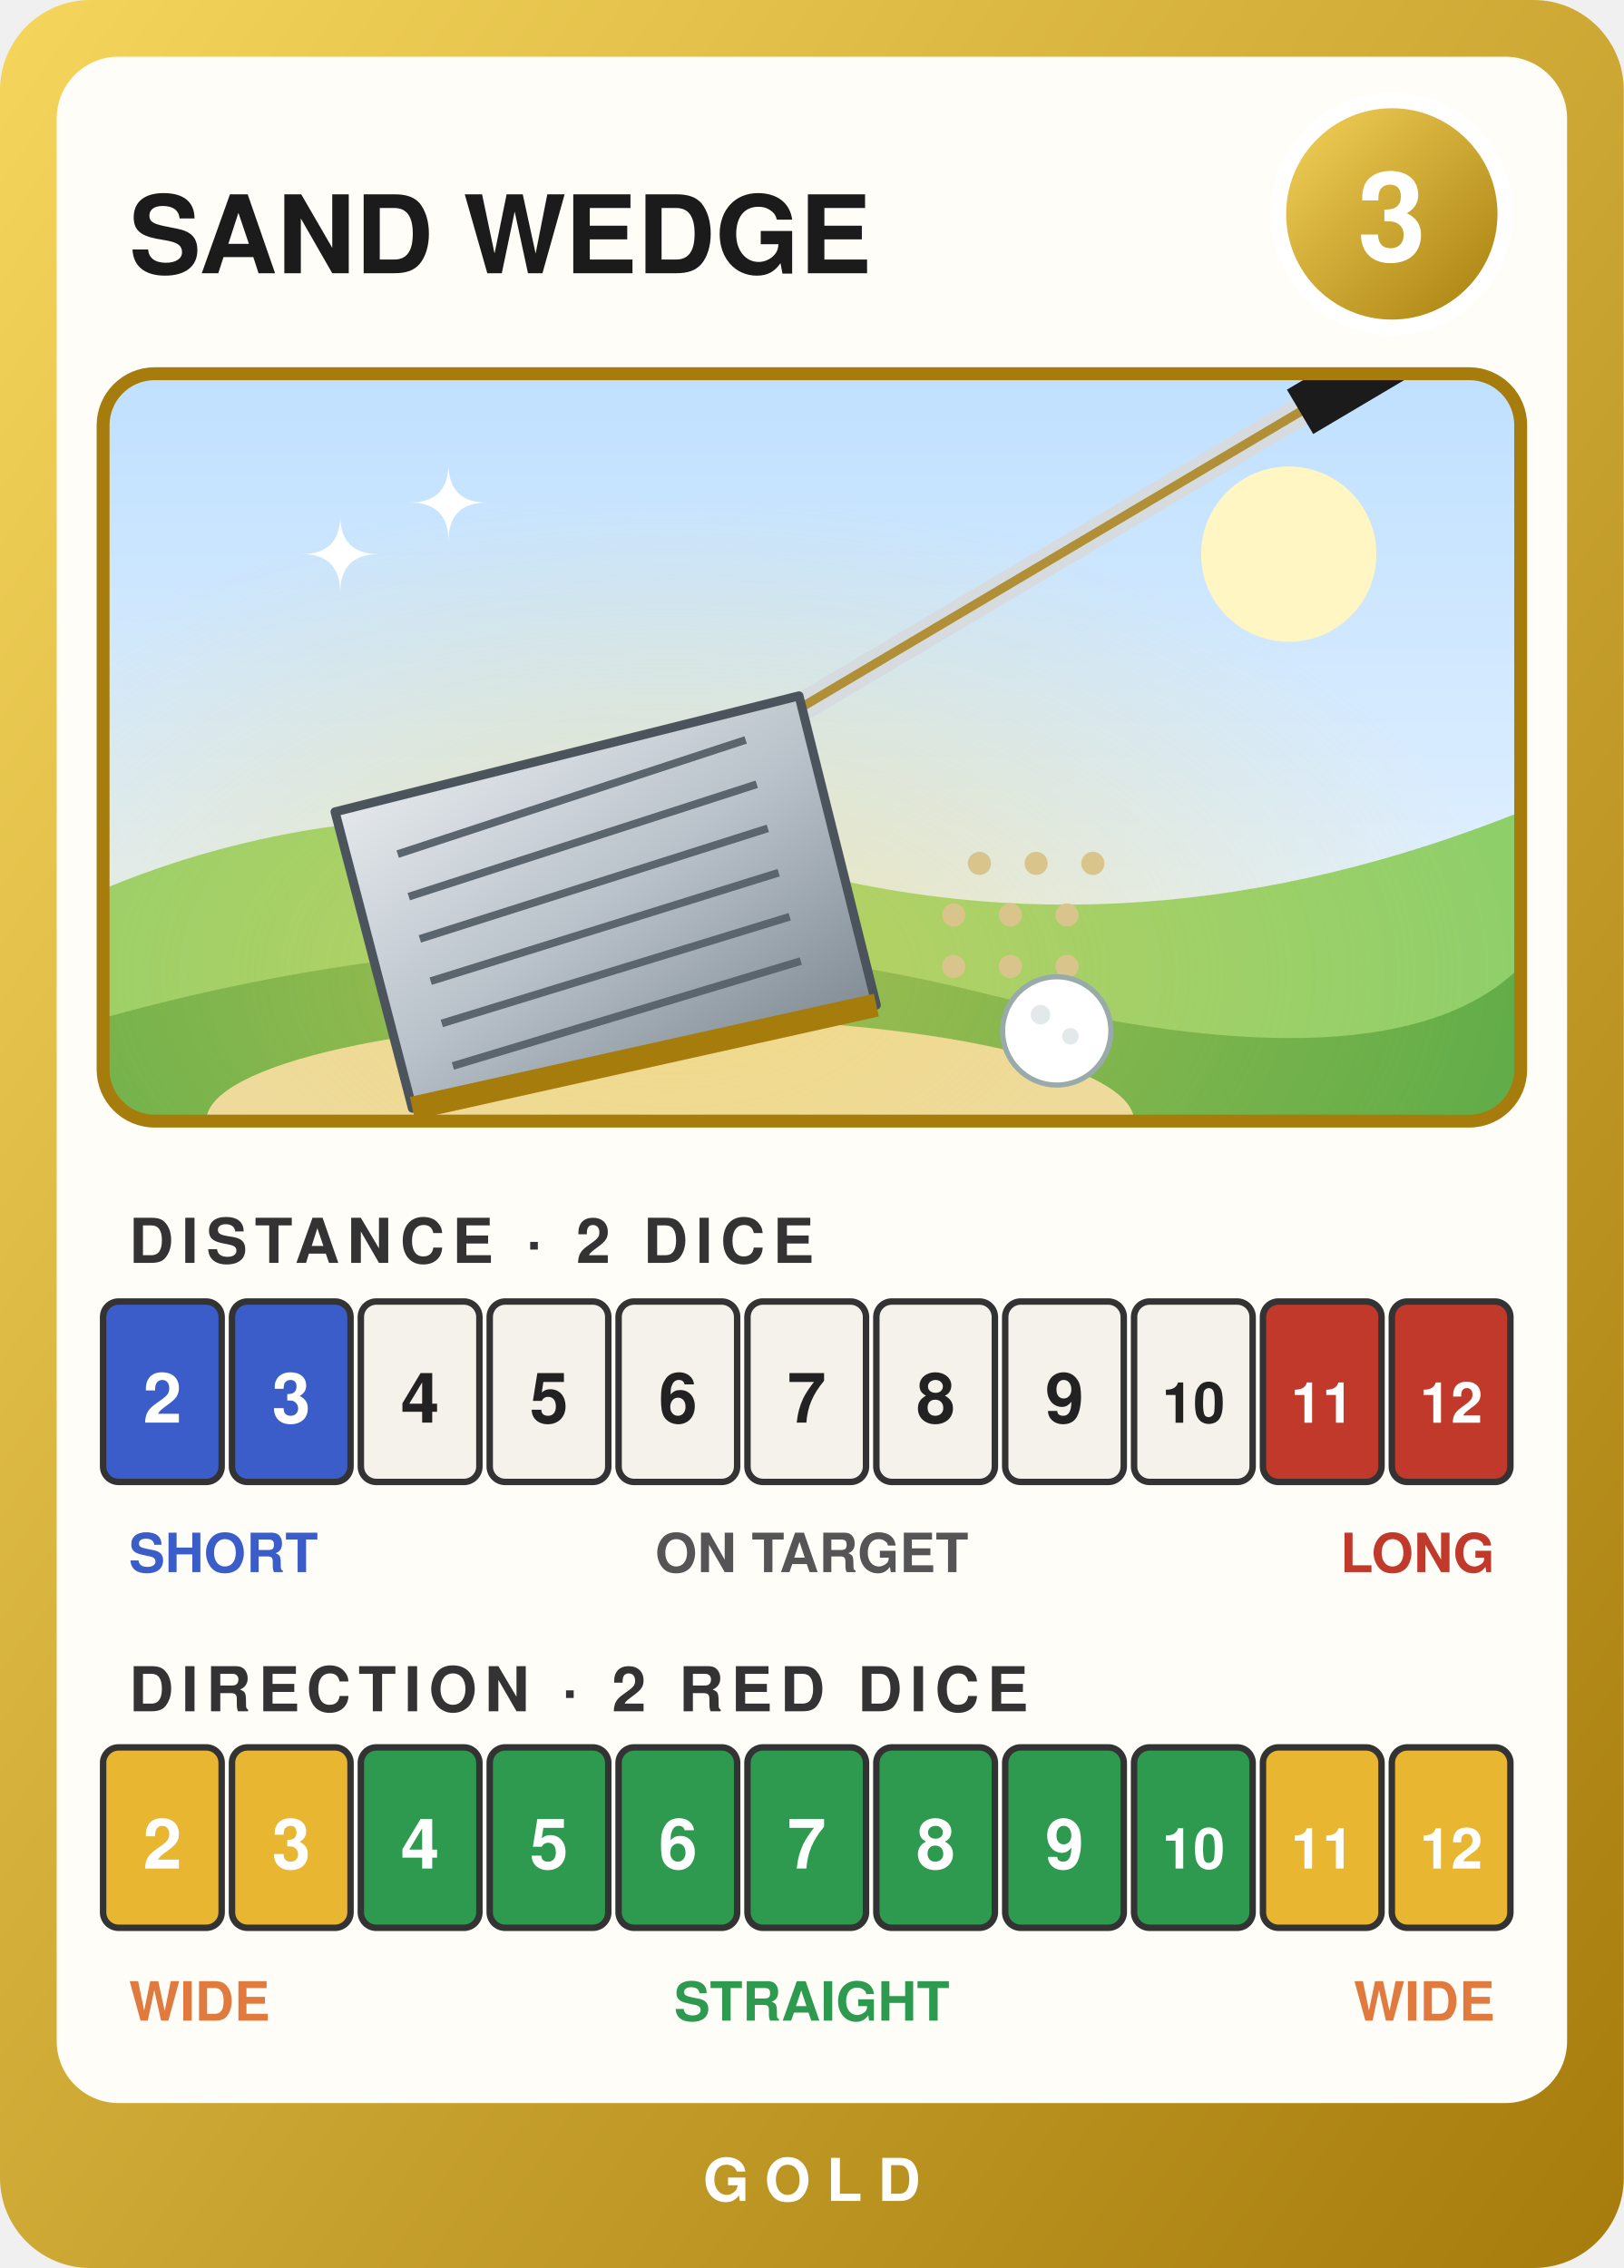
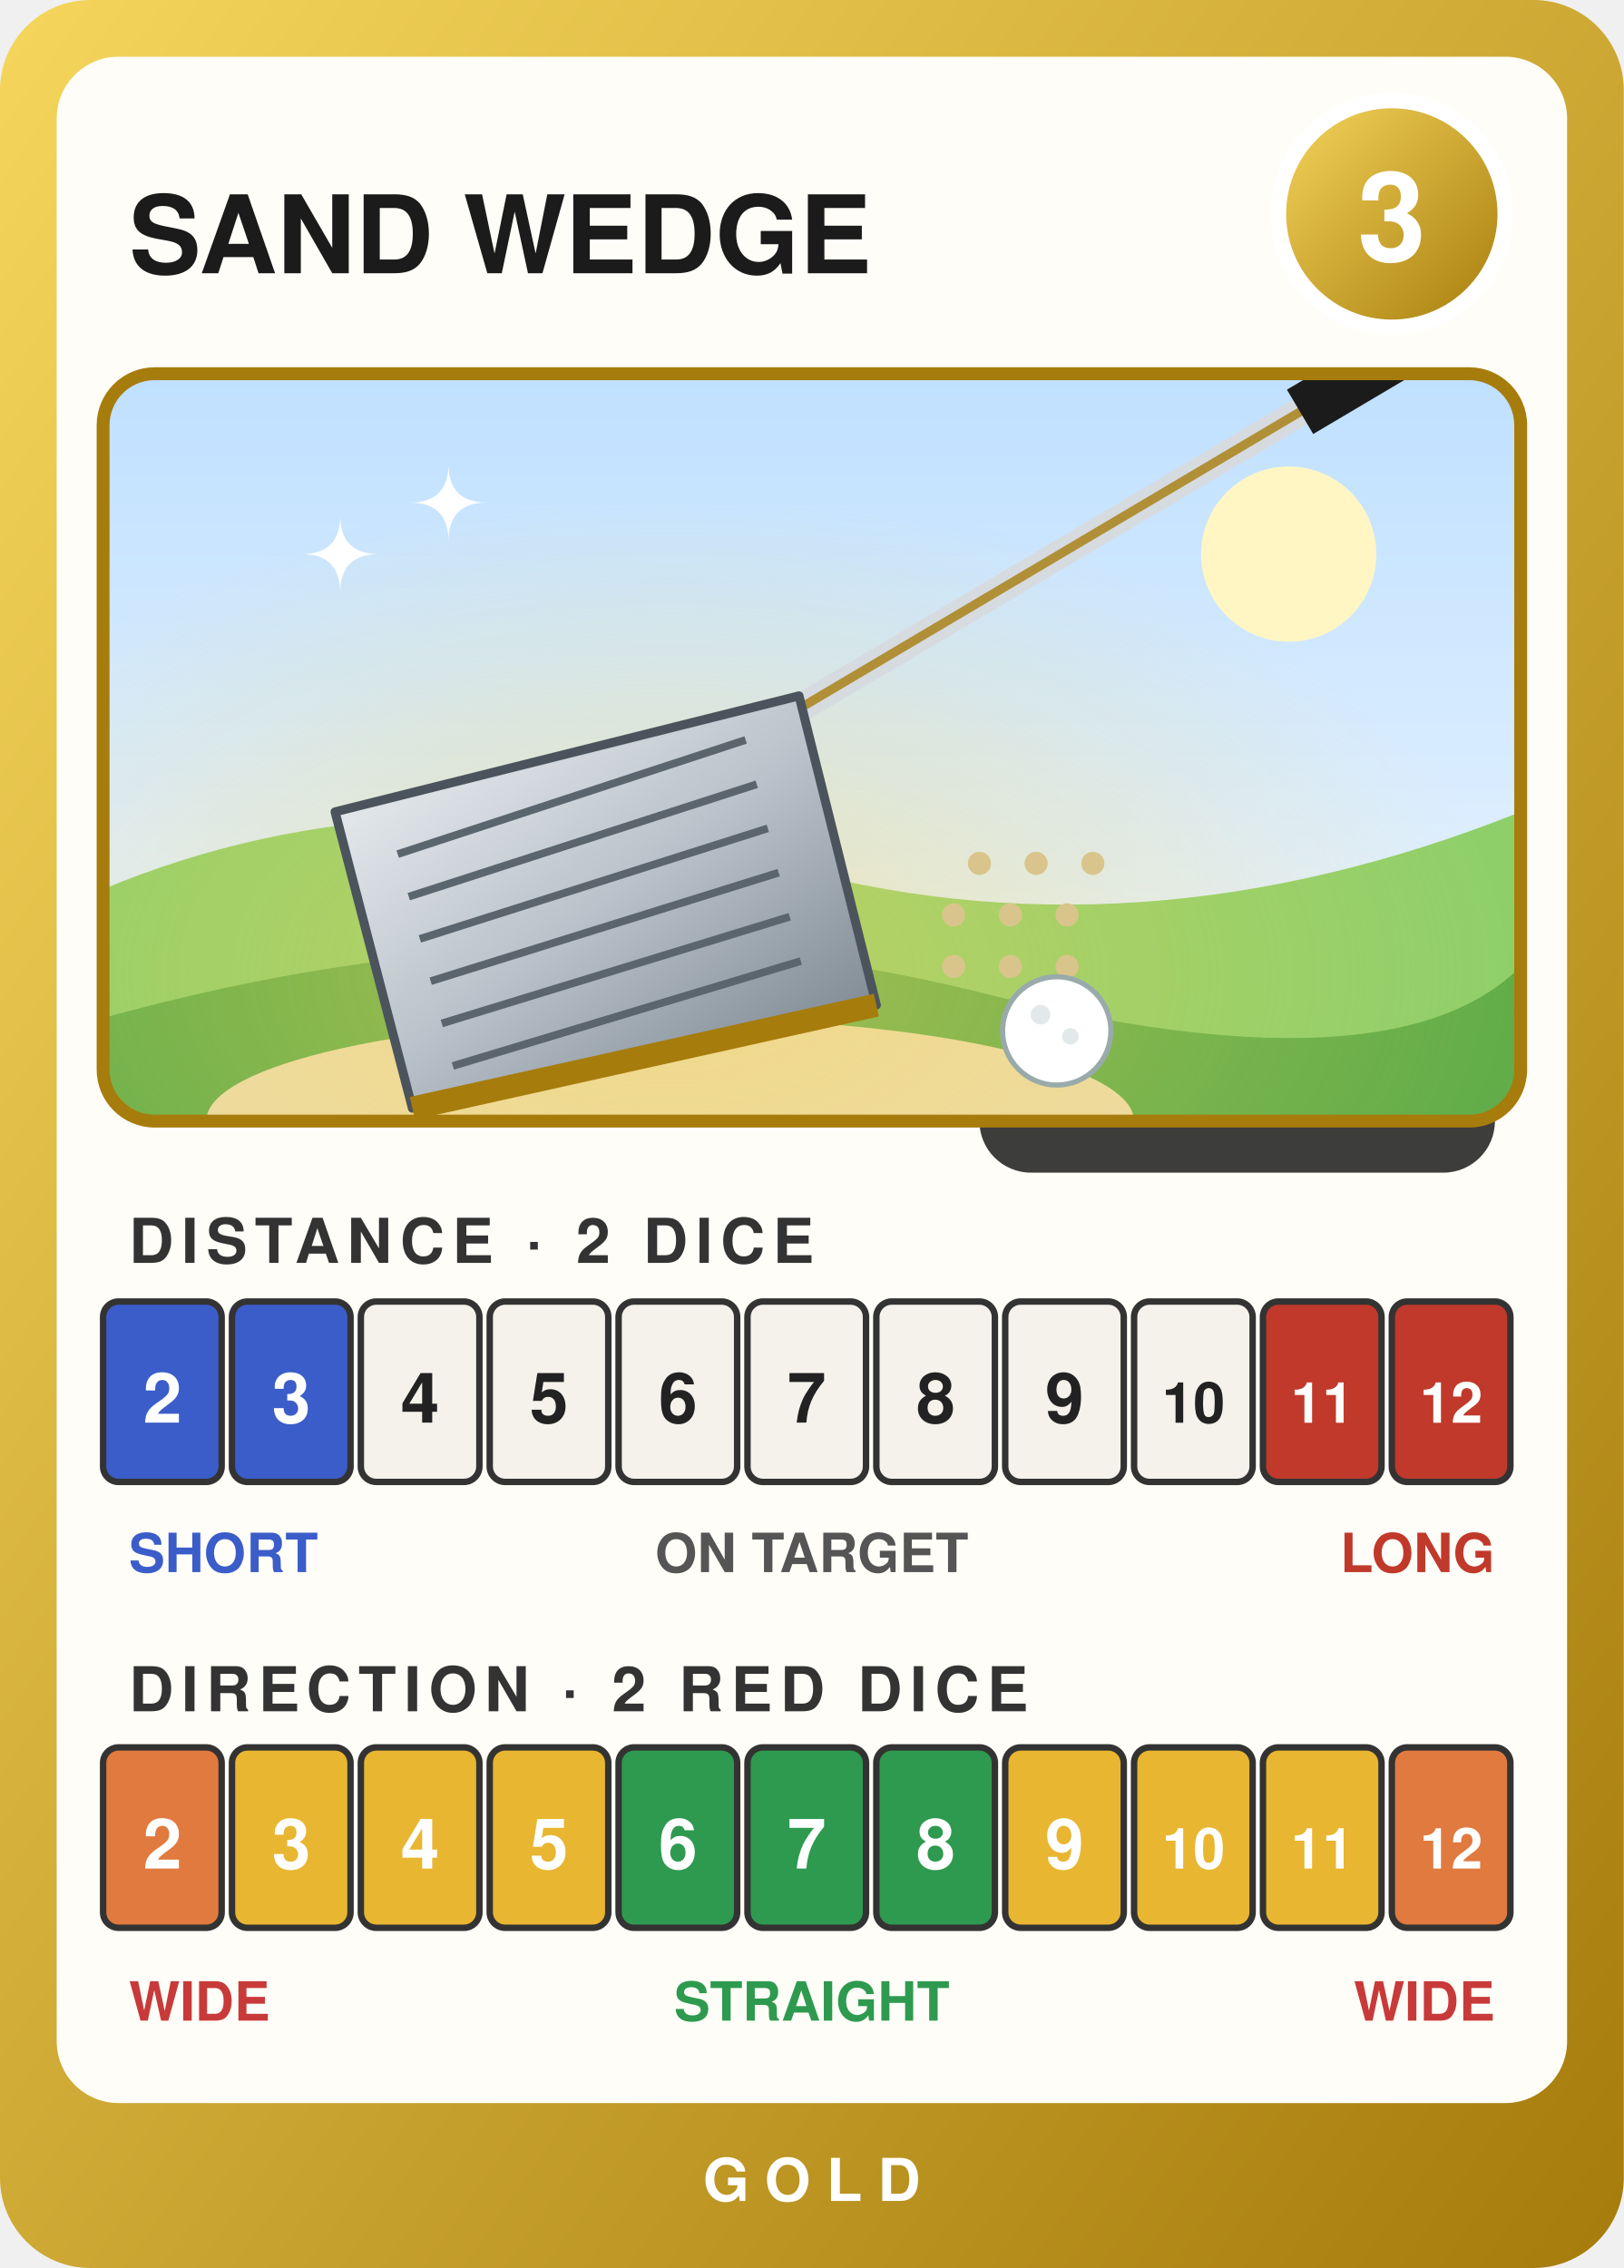
<svg xmlns="http://www.w3.org/2000/svg" width="63mm" height="88mm" viewBox="0 0 63 88" font-family="Helvetica, Arial, sans-serif">
  <defs>
    <linearGradient id="frsw3" x1="0" y1="0" x2="1" y2="1">
      <stop offset="0" stop-color="#f5d55c" />
      <stop offset="1" stop-color="#a67c0c" />
    </linearGradient>
    <clipPath id="artsw3">
      <rect x="4" y="14.5" width="55" height="29" rx="2" />
    </clipPath>
  </defs>
  <rect width="63" height="88" rx="3.5" fill="url(#frsw3)" />
  <rect x="2.2" y="2.2" width="58.6" height="79.4" rx="2.4" fill="#fffdf7" />
  <text x="5" y="10.6" font-size="4.2" font-weight="800" fill="#1b1b1b">SAND WEDGE</text>
+   <rect x="38" y="38" width="20" height="7.5" rx="2" fill="#1b1b1b" fill-opacity="0.85" />
+   <text x="48" y="43.6" text-anchor="middle" font-size="4.2" font-weight="800" fill="#fff">90 YD</text>
  <circle cx="54" cy="8.3" r="4.4" fill="url(#frsw3)" stroke="#fff" stroke-width="0.6" />
  <text x="54" y="10.1" text-anchor="middle" font-size="4.8" font-weight="800" fill="#fff">3</text>
  <g clip-path="url(#artsw3)">
    <g transform="translate(4 14.5)">
      <defs>
        <linearGradient id="skysw3" x1="0" y1="0" x2="0" y2="1">
          <stop offset="0" stop-color="#bfe0ff" />
          <stop offset="1" stop-color="#f2f8ff" />
        </linearGradient>
        <linearGradient id="steelsw3" x1="0" y1="0" x2="1" y2="1">
          <stop offset="0" stop-color="#f4f6f8" />
          <stop offset="0.5" stop-color="#b9c2ca" />
          <stop offset="1" stop-color="#6f7a84" />
        </linearGradient>
        <radialGradient id="headsw3" cx="0.35" cy="0.3" r="0.8">
          <stop offset="0" stop-color="#5a6574" />
          <stop offset="1" stop-color="#11161d" />
        </radialGradient>
        <radialGradient id="woodsw3" cx="0.35" cy="0.3" r="0.8">
          <stop offset="0" stop-color="#c58a50" />
          <stop offset="1" stop-color="#5a3315" />
        </radialGradient>
        <radialGradient id="glowsw3" cx="0.4" cy="0.75" r="0.6">
          <stop offset="0" stop-color="#f5d55c" stop-opacity="0.45" />
          <stop offset="1" stop-color="#f5d55c" stop-opacity="0" />
        </radialGradient>
      </defs>
      <rect width="55" height="31" fill="url(#skysw3)" />
      <circle cx="46" cy="7" r="3.4" fill="#fff6c4" />
      <path d="M0 20 Q 12 15 26 19 T 55 17 V31 H0 Z" fill="#8fcf6a" />
      <path d="M0 25 Q 18 20 34 24 T 55 23 V31 H0 Z" fill="#62ad49" />
      <ellipse cx="22" cy="29" rx="18" ry="4" fill="#ecdcab" />
      <rect width="55" height="31" fill="url(#glowsw3)" />
      <line x1="27" y1="13" x2="54" y2="-3" stroke="#d6dbe0" stroke-width="1.1" />
      <line x1="27" y1="13" x2="54" y2="-3" stroke="#a67c0c" stroke-width="0.35" opacity="0.8" />
      <line x1="46.44" y1="1.48" x2="54" y2="-3" stroke="#1b1b1b" stroke-width="2" />
      <polygon points="9,17 27,12.5 30,24.5 12,28.5" fill="url(#steelsw3)" stroke="#4b545c" stroke-width="0.35" stroke-linejoin="round" />
      <line x1="11.43" y1="18.64" x2="24.93" y2="14.21" stroke="#5b656e" stroke-width="0.3" />
      <line x1="11.86" y1="20.29" x2="25.36" y2="15.93" stroke="#5b656e" stroke-width="0.3" />
      <line x1="12.29" y1="21.93" x2="25.79" y2="17.64" stroke="#5b656e" stroke-width="0.3" />
      <line x1="12.71" y1="23.57" x2="26.21" y2="19.36" stroke="#5b656e" stroke-width="0.3" />
      <line x1="13.14" y1="25.21" x2="26.64" y2="21.07" stroke="#5b656e" stroke-width="0.3" />
      <line x1="13.57" y1="26.86" x2="27.07" y2="22.79" stroke="#5b656e" stroke-width="0.3" />
      <line x1="12" y1="28.5" x2="30" y2="24.5" stroke="#a67c0c" stroke-width="0.9" />
      <circle cx="33" cy="23" r="0.45" fill="#d9c58b" />
      <circle cx="35.2" cy="23" r="0.45" fill="#d9c58b" />
      <circle cx="37.4" cy="23" r="0.45" fill="#d9c58b" />
      <circle cx="33" cy="21" r="0.45" fill="#d9c58b" />
      <circle cx="35.2" cy="21" r="0.45" fill="#d9c58b" />
      <circle cx="37.4" cy="21" r="0.45" fill="#d9c58b" />
      <circle cx="34" cy="19" r="0.45" fill="#d9c58b" />
      <circle cx="36.2" cy="19" r="0.45" fill="#d9c58b" />
      <circle cx="38.4" cy="19" r="0.45" fill="#d9c58b" />
      <circle cx="37" cy="25.5" r="2.1" fill="#fff" stroke="#9aa" stroke-width="0.2" />
      <circle cx="36.37" cy="24.87" r="0.38" fill="#e3e8ea" />
      <circle cx="37.53" cy="25.71" r="0.32" fill="#e3e8ea" />
      <path d="M 9.2 5.5 Q 9.2 7 10.7 7 Q 9.2 7 9.2 8.5 Q 9.2 7 7.7 7 Q 9.2 7 9.2 5.5 Z" fill="#fff" />
      <path d="M 13.4 3.5 Q 13.4 5 14.9 5 Q 13.4 5 13.4 6.5 Q 13.4 5 11.9 5 Q 13.4 5 13.4 3.5 Z" fill="#fff" />
    </g>
  </g>
  <rect x="4" y="14.5" width="55" height="29" rx="2" fill="none" stroke="#a67c0c" stroke-width="0.5" />
  <text x="5" y="49" font-size="2.4" font-weight="800" fill="#333" letter-spacing="0.3">DISTANCE · 2 DICE</text>
  <rect x="4" y="50.5" width="4.6" height="7" rx="0.6" fill="#3b5dc9" stroke="#333" stroke-width="0.25" />
  <text x="6.3" y="55.2" text-anchor="middle" font-size="2.7" font-weight="800" fill="#fff">2</text>
  <rect x="9" y="50.5" width="4.6" height="7" rx="0.6" fill="#3b5dc9" stroke="#333" stroke-width="0.25" />
  <text x="11.3" y="55.2" text-anchor="middle" font-size="2.7" font-weight="800" fill="#fff">3</text>
  <rect x="14" y="50.5" width="4.6" height="7" rx="0.6" fill="#f4f2ea" stroke="#333" stroke-width="0.25" />
  <text x="16.3" y="55.2" text-anchor="middle" font-size="2.7" font-weight="800" fill="#222">4</text>
  <rect x="19" y="50.5" width="4.6" height="7" rx="0.6" fill="#f4f2ea" stroke="#333" stroke-width="0.25" />
  <text x="21.3" y="55.2" text-anchor="middle" font-size="2.7" font-weight="800" fill="#222">5</text>
  <rect x="24" y="50.5" width="4.6" height="7" rx="0.6" fill="#f4f2ea" stroke="#333" stroke-width="0.25" />
  <text x="26.3" y="55.2" text-anchor="middle" font-size="2.7" font-weight="800" fill="#222">6</text>
  <rect x="29" y="50.5" width="4.6" height="7" rx="0.6" fill="#f4f2ea" stroke="#333" stroke-width="0.25" />
  <text x="31.3" y="55.2" text-anchor="middle" font-size="2.7" font-weight="800" fill="#222">7</text>
  <rect x="34" y="50.5" width="4.6" height="7" rx="0.6" fill="#f4f2ea" stroke="#333" stroke-width="0.25" />
  <text x="36.3" y="55.2" text-anchor="middle" font-size="2.7" font-weight="800" fill="#222">8</text>
  <rect x="39" y="50.5" width="4.6" height="7" rx="0.6" fill="#f4f2ea" stroke="#333" stroke-width="0.25" />
  <text x="41.3" y="55.2" text-anchor="middle" font-size="2.7" font-weight="800" fill="#222">9</text>
  <rect x="44" y="50.5" width="4.6" height="7" rx="0.6" fill="#f4f2ea" stroke="#333" stroke-width="0.25" />
  <text x="46.3" y="55.2" text-anchor="middle" font-size="2.2" font-weight="800" fill="#222">10</text>
  <rect x="49" y="50.5" width="4.6" height="7" rx="0.6" fill="#c0392b" stroke="#333" stroke-width="0.25" />
  <text x="51.3" y="55.2" text-anchor="middle" font-size="2.2" font-weight="800" fill="#fff">11</text>
  <rect x="54" y="50.5" width="4.6" height="7" rx="0.6" fill="#c0392b" stroke="#333" stroke-width="0.25" />
  <text x="56.3" y="55.2" text-anchor="middle" font-size="2.2" font-weight="800" fill="#fff">12</text>
  <text x="5" y="61" font-size="2.1" fill="#3b5dc9" font-weight="800">SHORT</text>
  <text x="31.5" y="61" text-anchor="middle" font-size="2.1" fill="#555" font-weight="800">ON TARGET</text>
  <text x="58" y="61" text-anchor="end" font-size="2.1" fill="#c0392b" font-weight="800">LONG</text>
  <text x="5" y="66.4" font-size="2.4" font-weight="800" fill="#333" letter-spacing="0.3">DIRECTION · 2 RED DICE</text>
-   <rect x="4" y="67.8" width="4.6" height="7" rx="0.6" fill="#e8b630" stroke="#333" stroke-width="0.25" />
+   <rect x="4" y="67.8" width="4.6" height="7" rx="0.6" fill="#e07a3f" stroke="#333" stroke-width="0.25" />
  <text x="6.3" y="72.5" text-anchor="middle" font-size="2.7" font-weight="800" fill="#fff">2</text>
  <rect x="9" y="67.8" width="4.6" height="7" rx="0.6" fill="#e8b630" stroke="#333" stroke-width="0.25" />
  <text x="11.3" y="72.5" text-anchor="middle" font-size="2.7" font-weight="800" fill="#fff">3</text>
-   <rect x="14" y="67.8" width="4.6" height="7" rx="0.6" fill="#2e9a4f" stroke="#333" stroke-width="0.25" />
+   <rect x="14" y="67.8" width="4.6" height="7" rx="0.6" fill="#e8b630" stroke="#333" stroke-width="0.25" />
  <text x="16.3" y="72.5" text-anchor="middle" font-size="2.7" font-weight="800" fill="#fff">4</text>
-   <rect x="19" y="67.8" width="4.6" height="7" rx="0.6" fill="#2e9a4f" stroke="#333" stroke-width="0.25" />
+   <rect x="19" y="67.8" width="4.6" height="7" rx="0.6" fill="#e8b630" stroke="#333" stroke-width="0.25" />
  <text x="21.3" y="72.5" text-anchor="middle" font-size="2.7" font-weight="800" fill="#fff">5</text>
  <rect x="24" y="67.8" width="4.6" height="7" rx="0.6" fill="#2e9a4f" stroke="#333" stroke-width="0.25" />
  <text x="26.3" y="72.5" text-anchor="middle" font-size="2.7" font-weight="800" fill="#fff">6</text>
  <rect x="29" y="67.8" width="4.6" height="7" rx="0.6" fill="#2e9a4f" stroke="#333" stroke-width="0.25" />
  <text x="31.3" y="72.5" text-anchor="middle" font-size="2.7" font-weight="800" fill="#fff">7</text>
  <rect x="34" y="67.8" width="4.6" height="7" rx="0.6" fill="#2e9a4f" stroke="#333" stroke-width="0.25" />
  <text x="36.3" y="72.5" text-anchor="middle" font-size="2.7" font-weight="800" fill="#fff">8</text>
-   <rect x="39" y="67.8" width="4.6" height="7" rx="0.6" fill="#2e9a4f" stroke="#333" stroke-width="0.25" />
+   <rect x="39" y="67.8" width="4.6" height="7" rx="0.6" fill="#e8b630" stroke="#333" stroke-width="0.25" />
  <text x="41.3" y="72.5" text-anchor="middle" font-size="2.7" font-weight="800" fill="#fff">9</text>
-   <rect x="44" y="67.8" width="4.6" height="7" rx="0.6" fill="#2e9a4f" stroke="#333" stroke-width="0.25" />
+   <rect x="44" y="67.8" width="4.6" height="7" rx="0.6" fill="#e8b630" stroke="#333" stroke-width="0.25" />
  <text x="46.3" y="72.5" text-anchor="middle" font-size="2.2" font-weight="800" fill="#fff">10</text>
  <rect x="49" y="67.8" width="4.6" height="7" rx="0.6" fill="#e8b630" stroke="#333" stroke-width="0.25" />
  <text x="51.3" y="72.5" text-anchor="middle" font-size="2.2" font-weight="800" fill="#fff">11</text>
-   <rect x="54" y="67.8" width="4.6" height="7" rx="0.6" fill="#e8b630" stroke="#333" stroke-width="0.25" />
+   <rect x="54" y="67.8" width="4.6" height="7" rx="0.6" fill="#e07a3f" stroke="#333" stroke-width="0.25" />
  <text x="56.3" y="72.5" text-anchor="middle" font-size="2.2" font-weight="800" fill="#fff">12</text>
-   <text x="5" y="78.4" font-size="2.1" fill="#e07a3f" font-weight="800">WIDE</text>
+   <text x="5" y="78.4" font-size="2.1" fill="#c83a3a" font-weight="800">WIDE</text>
  <text x="31.5" y="78.4" text-anchor="middle" font-size="2.1" fill="#2e9a4f" font-weight="800">STRAIGHT</text>
-   <text x="58" y="78.4" text-anchor="end" font-size="2.1" fill="#e07a3f" font-weight="800">WIDE</text>
+   <text x="58" y="78.4" text-anchor="end" font-size="2.1" fill="#c83a3a" font-weight="800">WIDE</text>
  <text x="31.5" y="85.4" text-anchor="middle" font-size="2.3" font-weight="800" fill="#fff" letter-spacing="0.6">GOLD</text>
</svg>
